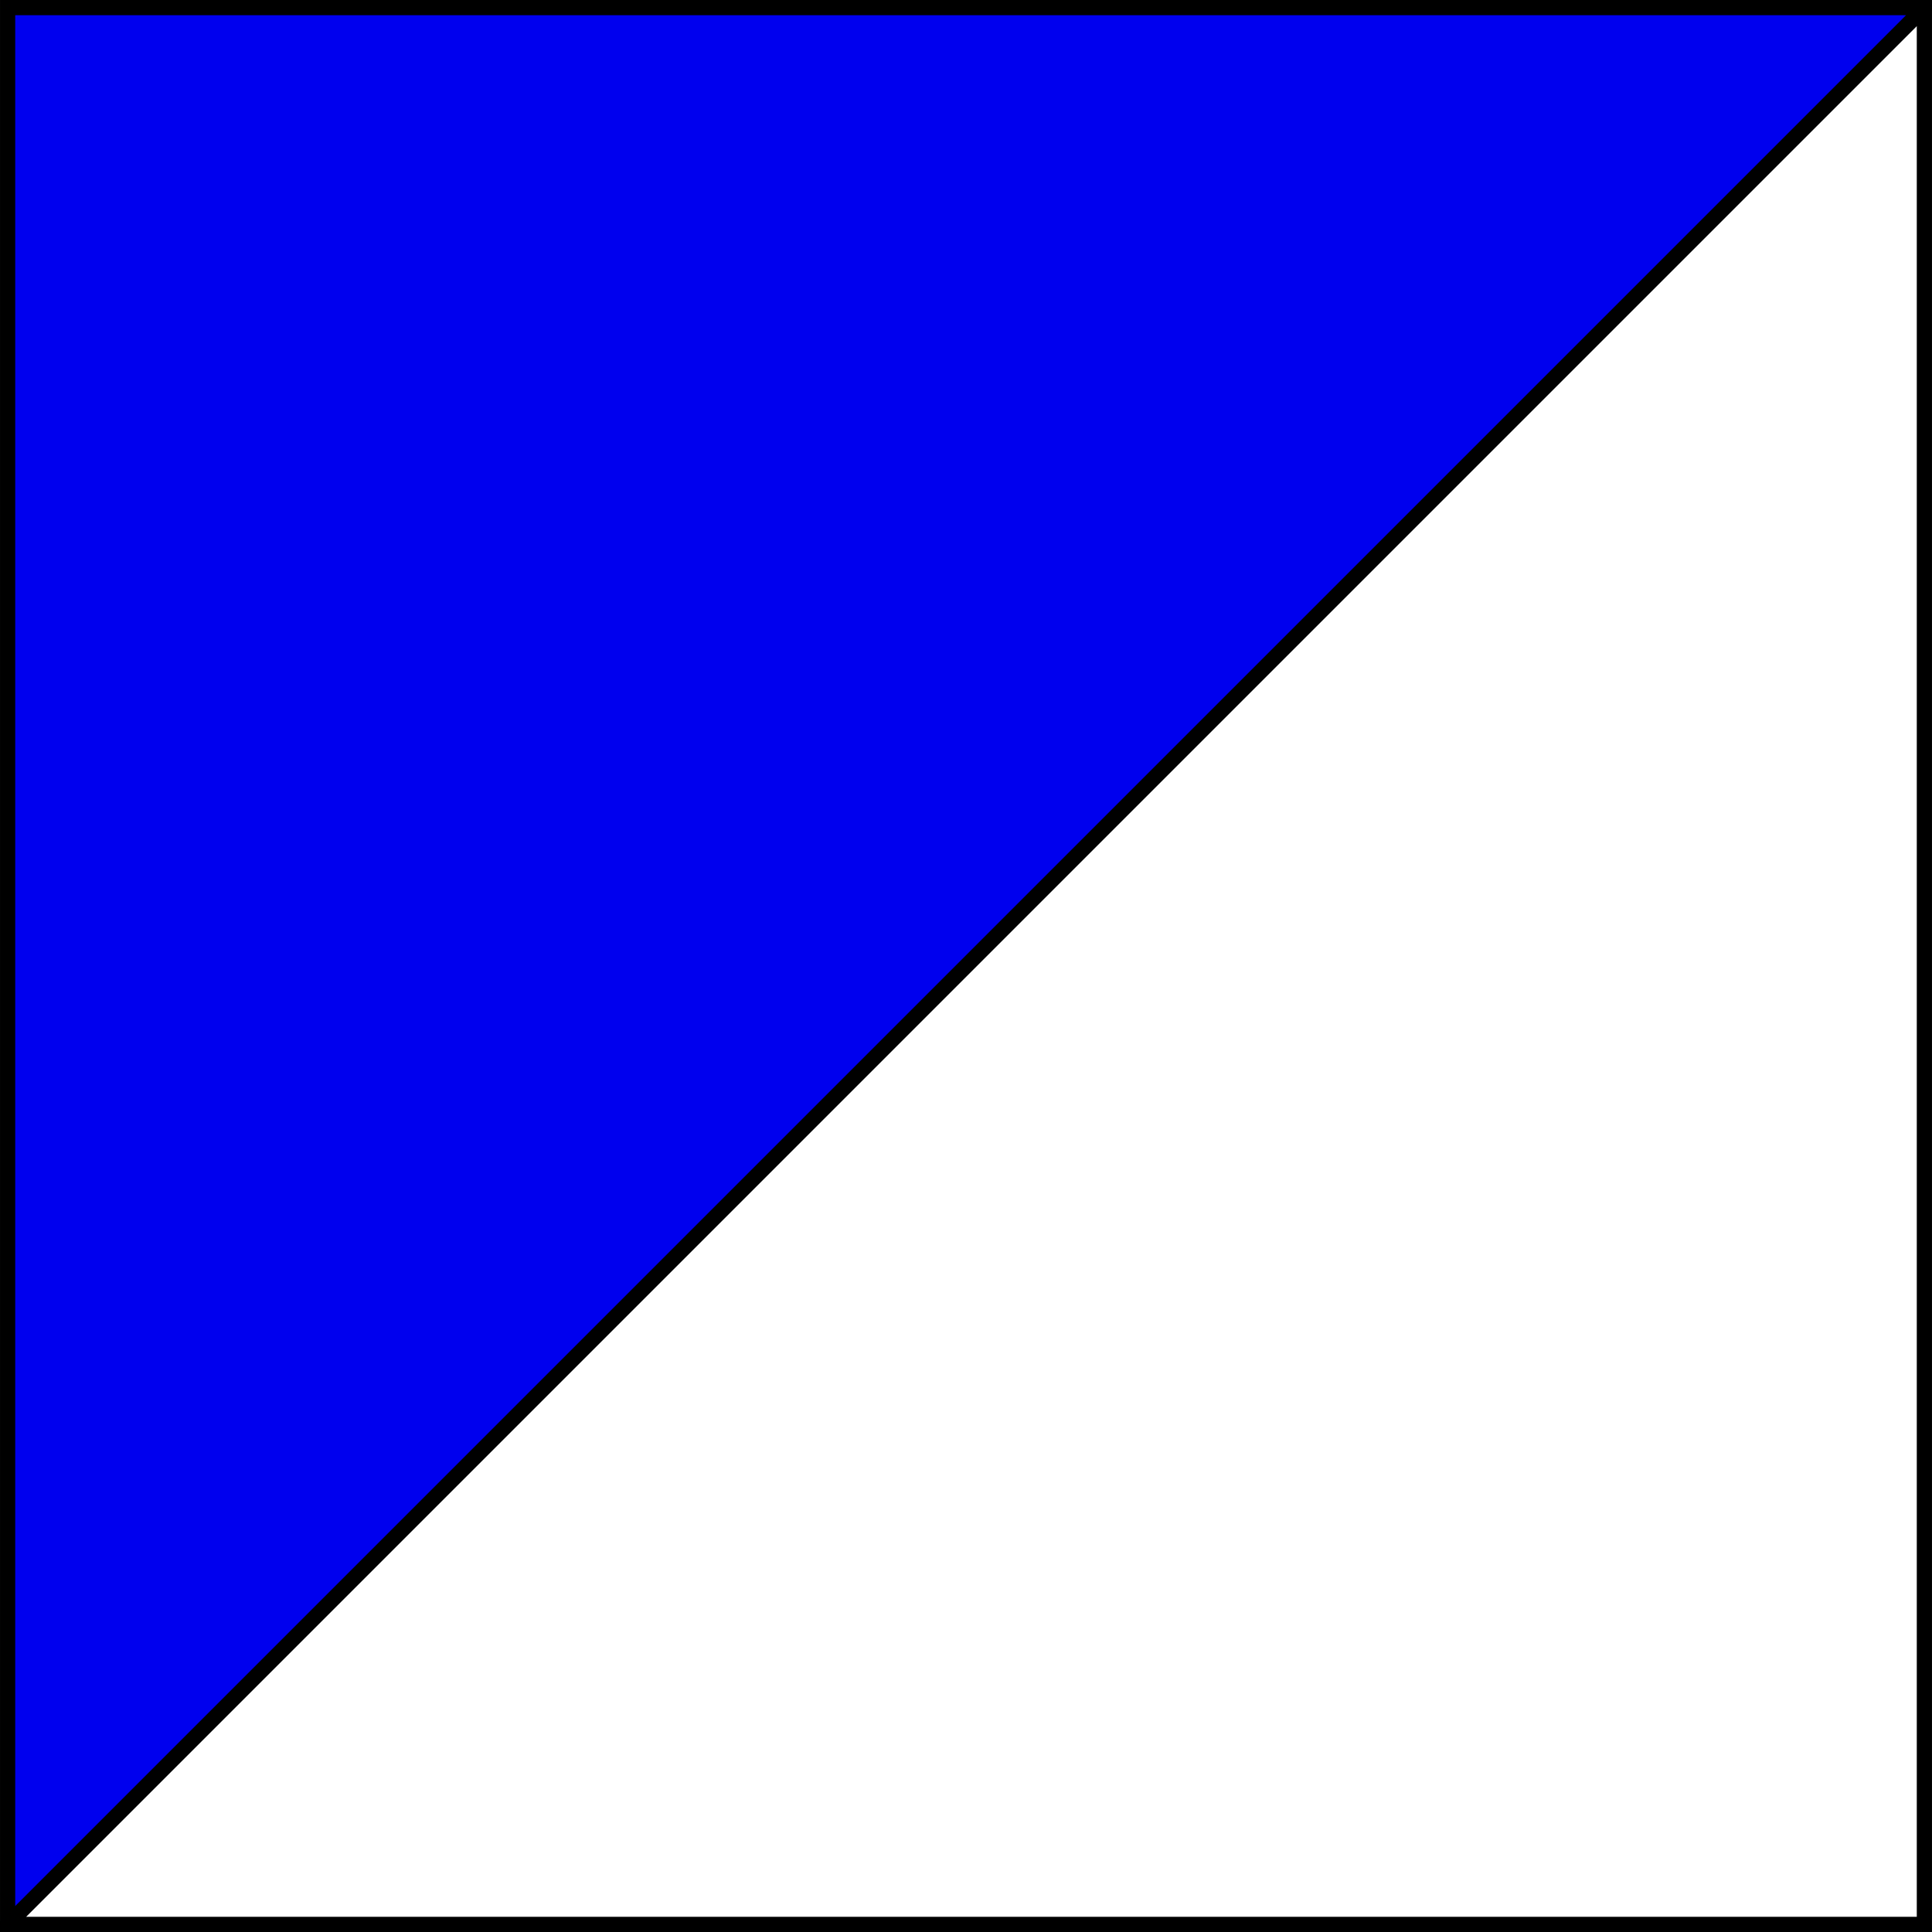
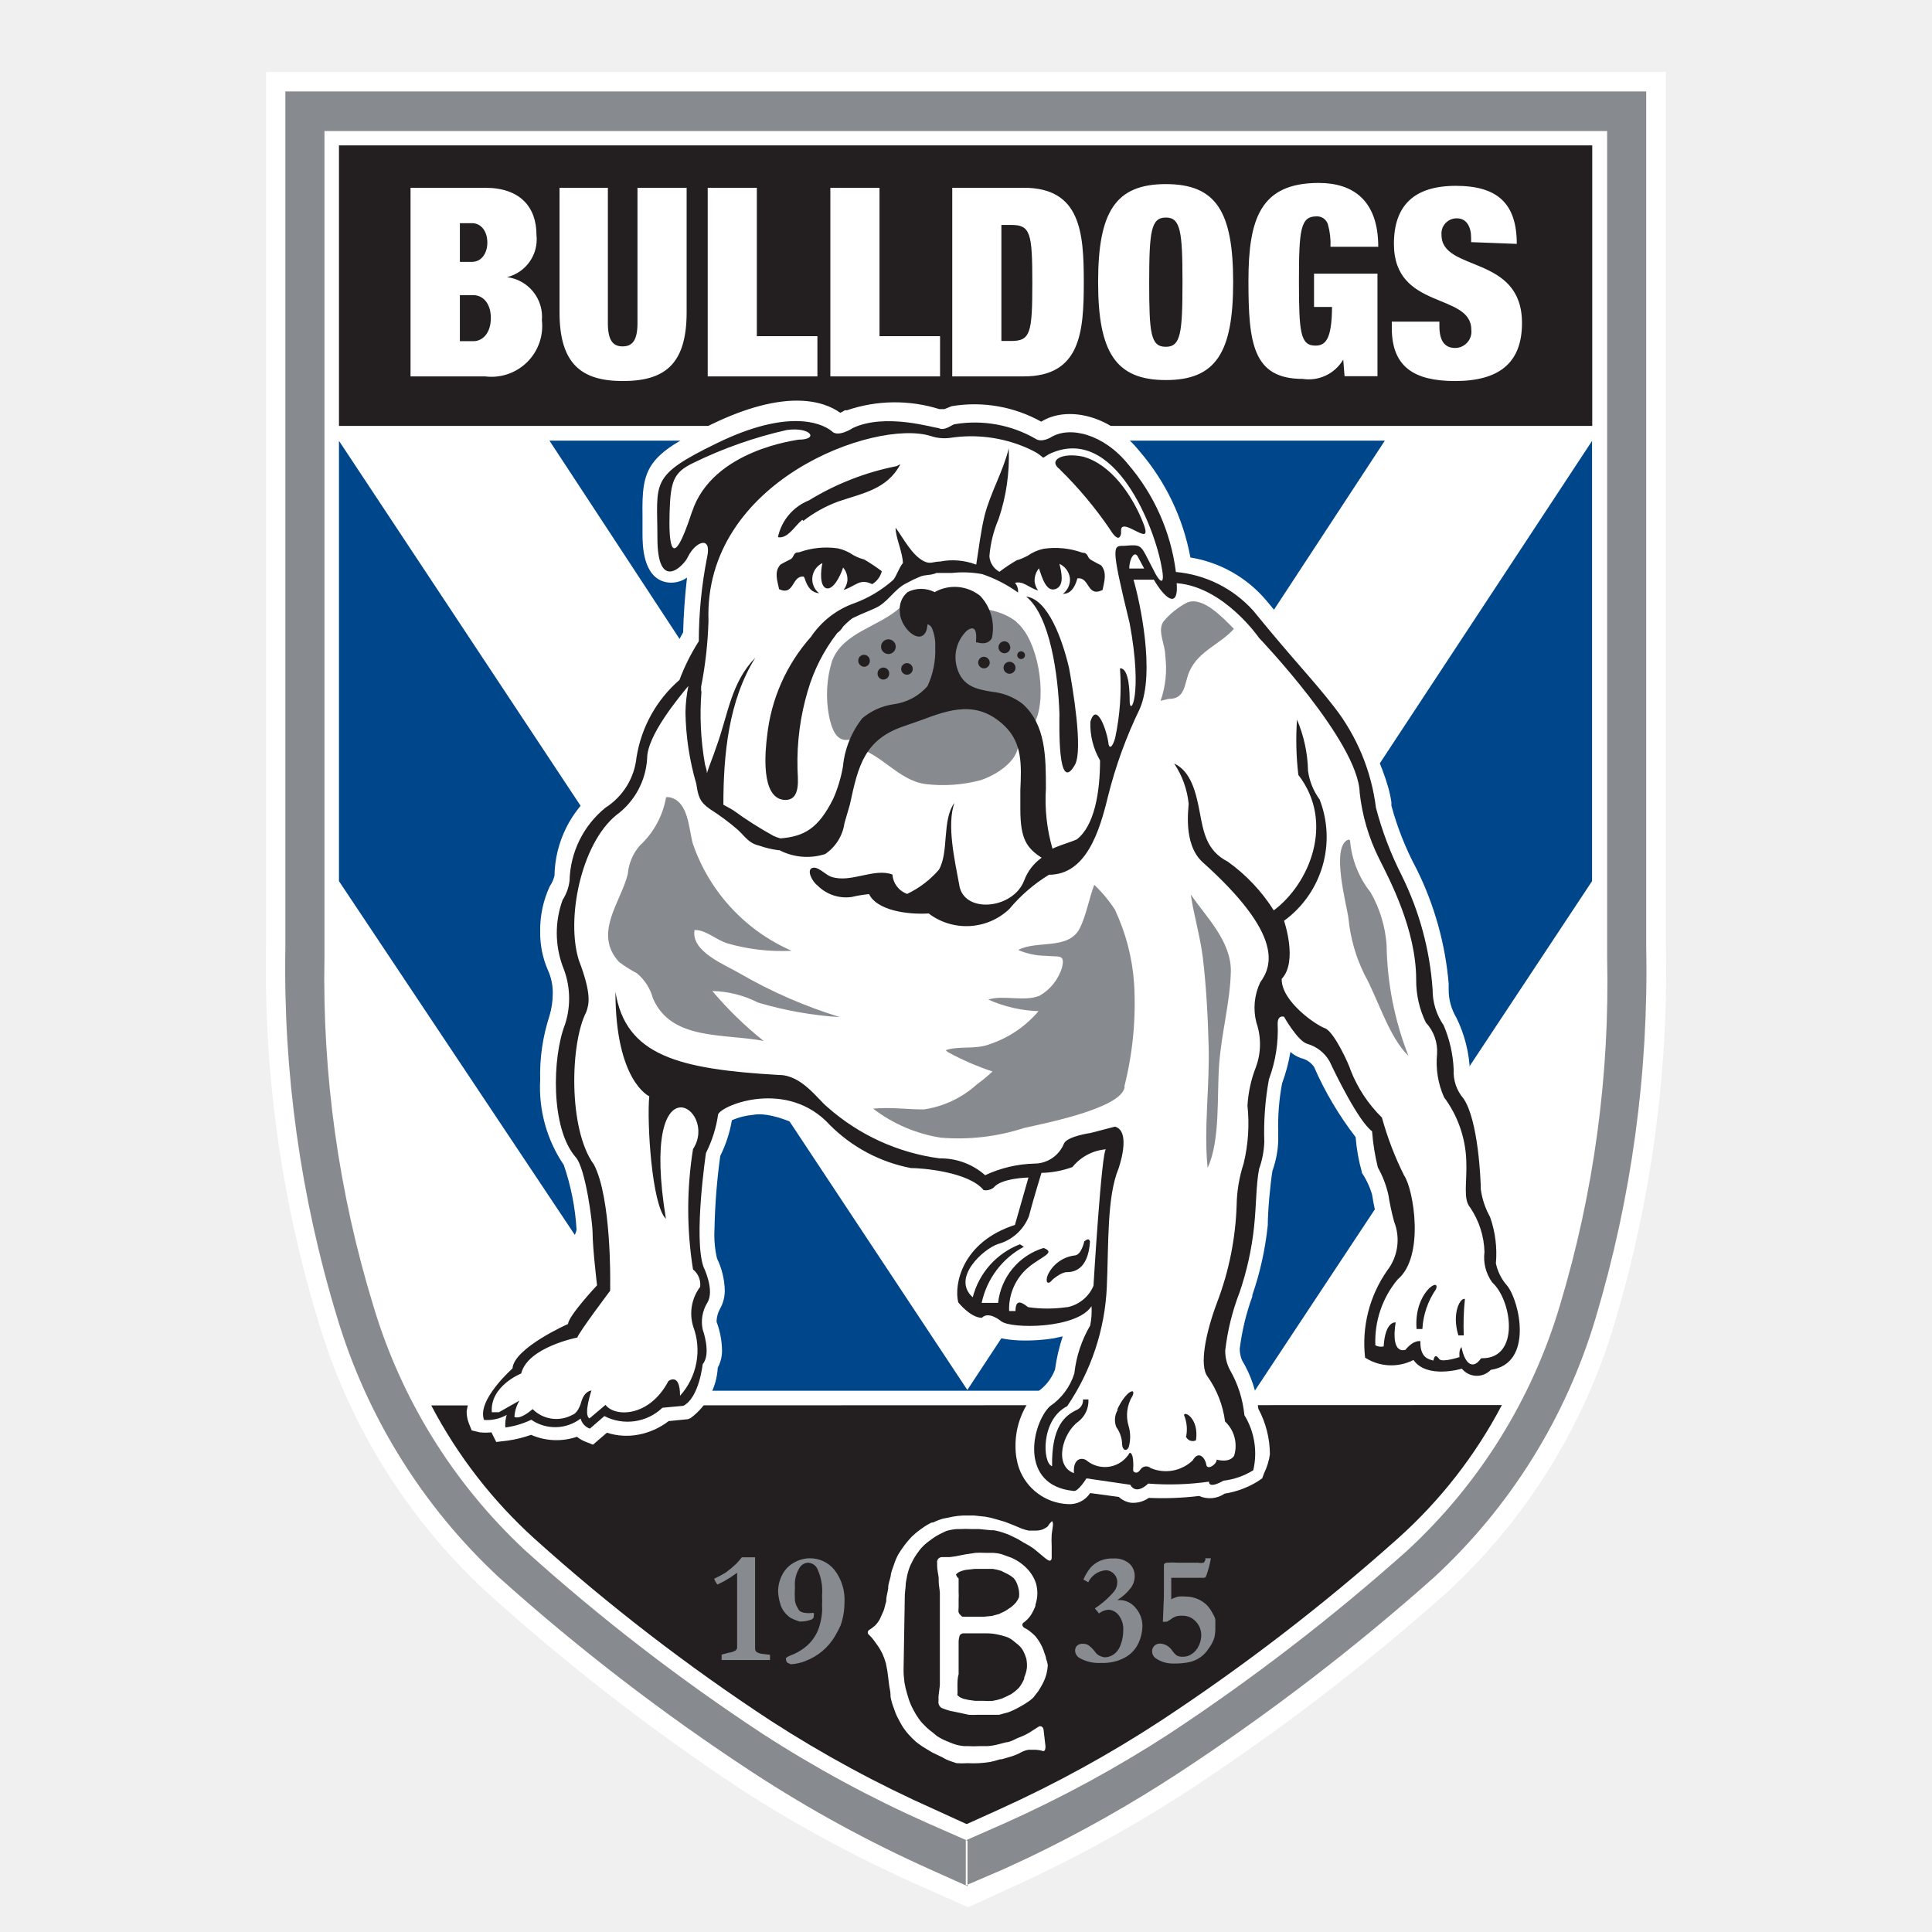
- <svg xmlns="http://www.w3.org/2000/svg" width="117" height="117" id="svg2168" version="1.0">
-   <defs id="defs2170" />
-   <g id="layer1" transform="translate(0,-935.3621)">
-     <path style="fill:#ffffff;fill-opacity:1;fill-rule:evenodd;stroke:#000000;stroke-width:0.921px;stroke-linecap:butt;stroke-linejoin:miter;stroke-opacity:1" d="M 0.461,1051.902 L 116.539,1051.902 L 116.539,935.823 L 0.461,1051.902 z " id="path3159" />
-     <path style="fill:#0000ee;fill-opacity:1;fill-rule:evenodd;stroke:#000000;stroke-width:0.921px;stroke-linecap:butt;stroke-linejoin:miter;stroke-opacity:1" d="M 0.461,1051.902 L 0.461,935.823 L 116.539,935.823 L 0.461,1051.902 z " id="path3161" />
+ <svg xmlns="http://www.w3.org/2000/svg" clip-rule="evenodd" fill-rule="evenodd" stroke-linejoin="round" stroke-miterlimit="1.414" viewBox="0 0 100 100">
+   <g fill-rule="nonzero">
+     <path d="m47.706 97.649a67.814 67.814 0 0 1 -9.312-5.007 110.82 110.82 0 0 1 -13.259-10.284 31.137 31.137 0 0 1 -8.632-13.879 62.735 62.735 0 0 1 -2.733-19.467v-45.291h72.459v45.291a63.828 63.828 0 0 1 -2.674 19.527 30.877 30.877 0 0 1 -8.612 13.839 114.524 114.524 0 0 1 -13.298 10.214 69.217 69.217 0 0 1 -7.931 4.466c-.401.201-3.605 1.663-3.605 1.663z" fill="#fff" />
+     <path d="m82.414 22.046h-64.869v-14.52h64.869zm-60.092 50.699a24.874 24.874 0 0 0 5.356 6.909 101.605 101.605 0 0 0 12.217 9.413 62.174 62.174 0 0 0 8.512 4.606l1.602.732h.05l1.663-.752a61.844 61.844 0 0 0 8.39-4.606 105.644 105.644 0 0 0 12.237-9.413 24.595 24.595 0 0 0 5.388-6.909z" fill="#231f20" />
+     <path d="m50.069 55.771-21.63-32.964h43.24zm32.335-32.949v22.786l-17.455 26.376h-29.82l-17.584-26.376v-22.791l32.524 49.127 32.335-49.122v-.015h.01z" fill="#00468b" />
+     <path d="m52.332 11.642c1.001 0 1.101.4 1.101 3.003 0 2.604-.1 3.004-1.101 3.004h-.5v-6.007zm.661 7.84c2.944 0 3.104-2.313 3.104-4.877 0-2.563-.16-4.886-3.104-4.886h-3.705v9.763zm-7.47-2.083v-7.68h-2.544v9.763h5.678v-2.083zm-6.349 0v-7.68h-2.543v9.763h5.678v-2.083zm-14.67-2.122c.47 0 .902.4.902 1.181s-.422 1.201-.902 1.201h-.701v-2.382zm-.08-3.726c.52.001.801.471.801 1.002 0 .53-.281 1.001-.801 1.001h-.621v-2.003zm-3.175-1.832v9.763h3.856a2.629 2.629 0 0 0 2.944-2.904 2.071 2.071 0 0 0 -1.802-2.233 2.017 2.017 0 0 0 1.521-2.183c0-1.442-.841-2.443-2.663-2.443zm50.049 9.753v-5.307h-3.284v1.722h.931c-.01 1.672-.331 2.002-.861 2.002-.781 0-.851-.7-.851-3.344 0-2.643.08-3.345.901-3.345a.584.584 0 0 1 .6.421c.105.375.149.764.131 1.152h2.473c0-2.383-1.281-3.304-3.084-3.304-3.014 0-3.635 1.852-3.635 5.076s.23 5.067 2.804 5.067a2.07 2.07 0 0 0 2.102-1.001l.07.861zm-10.954-1.522c-.792 0-.862-.701-.862-3.345 0-2.643.1-3.345.862-3.345.76 0 .861.712.861 3.345 0 2.634-.091 3.345-.861 3.345zm0-8.421c-2.604 0-3.506 1.431-3.506 5.076 0 3.646.922 5.067 3.506 5.067 2.582 0 3.484-1.411 3.484-5.067 0-3.655-.882-5.076-3.484-5.076zm15.801 3.004 2.363.09c0-2.103-1.011-3.004-3.155-3.004-2.142 0-3.204 1.001-3.204 3.004 0 3.445 4.006 2.504 4.006 4.446l.006.1c0 .46-.377.839-.838.842-.49 0-.82-.292-.82-1.133v-.23h-2.464v.33c0 2.024 1.172 2.744 3.274 2.744 2.264 0 3.465-.921 3.465-3.004 0-3.555-4.165-2.624-4.165-4.556l-.004-.081c0-.428.352-.78.78-.78h.024c.491 0 .732.431.732 1.002zm-44.682-2.814h-2.502v6.449c0 2.683 1.151 3.554 3.274 3.554 2.122 0 3.305-.82 3.305-3.554v-6.449h-2.544v7.009c0 .951-.31 1.201-.771 1.201-.46 0-.762-.26-.762-1.201zm19.146 59.241.532.03c.681.501 2.453.441 3.405.281l.46-.101a9.606 9.606 0 0 0 -.4 1.722c-.18.473-.502.879-.922 1.162h-.05a4.109 4.109 0 0 0 -1.072 2.803c-.003.385.058.768.181 1.133a2.812 2.812 0 0 0 2.523 1.862c.462.036.908-.184 1.161-.571l1.483.2c.172.16.388.265.621.3.33.029.659-.061.931-.25.869.037 1.74.004 2.603-.1.432.192.932.146 1.323-.12a4.653 4.653 0 0 0 1.722-.641l.22-.15.1-.27c.152-.309.254-.641.3-.981a5.014 5.014 0 0 0 -.6-2.354 6.092 6.092 0 0 0 -.841-2.503 1.477 1.477 0 0 1 -.12-.601c.114-.923.332-1.83.65-2.704v-.07c.406-1.173.674-2.389.801-3.625 0-.77.14-2.203.24-2.804a5.274 5.274 0 0 0 .301-1.542v-.451c-.025-.852.042-1.704.2-2.542.194-.527.338-1.07.431-1.623.162.14.349.249.551.32.272.06.513.222.671.451a17.256 17.256 0 0 0 2.153 3.635c.048.61.155 1.214.32 1.802v.041c.234.348.413.729.531 1.131.078.5.185.995.32 1.482l4.747-7.831a6.88 6.88 0 0 0 -.702-2.804 2.806 2.806 0 0 1 -.4-1.461v-.301a16.464 16.464 0 0 0 -1.662-5.938 15.493 15.493 0 0 1 -1.302-3.274v-.171c-.258-1.988-2.303-5.437-2.303-5.437l-4.166-5.007a6.505 6.505 0 0 0 -3.935-2.233 11.678 11.678 0 0 0 -2.614-5.478c-1.601-2.002-3.855-2.343-5.106-1.551a7.107 7.107 0 0 0 -4.637-.802l-.37.151h-.271a7.685 7.685 0 0 0 -4.777.06h-.11a1.21 1.21 0 0 1 -.24.13c-.871-.622-2.844-1.252-6.669.601-3.335 1.601-3.605 2.232-3.565 4.746v.902c0 .55 0 2.282 1.231 2.522.376.069.763-.018 1.073-.24a31.966 31.966 0 0 0 -.201 2.834l-4.456 8.152a5.785 5.785 0 0 0 -2.203 4.445 1.665 1.665 0 0 1 -.241.541 5.366 5.366 0 0 0 -.5 2.343c-.01.689.126 1.372.4 2.003.175.383.261.801.251 1.222-.001.39-.058.778-.171 1.151a9.824 9.824 0 0 0 -.48 3.304 7.17 7.17 0 0 0 1.222 4.407c.37 1.076.592 2.198.661 3.335 0 .64-4.086 6.629-4.086 6.629a4.642 4.642 0 0 0 -1.602 2.773c-.003.205.031.409.1.601l.16.401.42.1c.2.023.402.023.602 0l.25.5.581-.07a6.119 6.119 0 0 0 1.221-.3 3.277 3.277 0 0 0 2.374.1c.116.094.244.171.38.23l.45.18.721-.62c.528.17 1.089.204 1.633.1a3.671 3.671 0 0 0 1.562-.701l1.002-.1.14-.06a3.486 3.486 0 0 0 1.401-2.604c.155-.289.231-.613.22-.941a4.406 4.406 0 0 0 -.28-1.432v-.08c.016-.211.078-.416.18-.601.172-.305.255-.652.241-1.001a4.006 4.006 0 0 0 -.401-1.603 5.411 5.411 0 0 1 -.13-1.501c.025-1.274.125-2.544.3-3.805.29-.582.492-1.203.601-1.843a3.449 3.449 0 0 1 1.102-.281c1.18-.23 3.245 1.001 3.245 1.001zm.782 12.246c.145.023.289.056.431.101l.34.17c.108.054.208.122.3.201.077.088.138.19.181.3.047.119.081.243.1.37.015.109.015.221 0 .331a1.339 1.339 0 0 1 -.161.27c-.074.083-.154.16-.24.23l-.3.2-.33.161-.371.1-.4.04h-1.122a.247.247 0 0 1 -.101-.08.33.33 0 0 1 -.1-.141c-.021-.054 0-.17 0-.28v-.4a2.87 2.87 0 0 0 0-.371v-.71a.374.374 0 0 1 -.136-.205.664.664 0 0 1 .176-.136c.106-.046.218-.08.331-.101l.46-.05zm1.762 5.117a1.747 1.747 0 0 1 -.14.501v.07a2.175 2.175 0 0 1 -.27.461 2.494 2.494 0 0 1 -.401.331c-.15.08-.37.18-.48.23a2.968 2.968 0 0 1 -.481.12 2.718 2.718 0 0 1 -.46 0h-.442l-.36-.05-.26-.06-.181-.08-.12-.1a.122.122 0 0 1 0-.08c.009-.026 0-.201 0-.361v-.041c0-.16 0-.43.06-.6v-1.682c.001-.116.022-.231.06-.34a.25.25 0 0 1 .161-.1h1.222c.178-.002.355.015.53.05.17.034.337.077.501.13.126.048.244.115.35.2l.281.23c.096.086.177.187.24.301.065.128.119.262.16.4.029.155.039.313.03.47zm-2.544 2.434h1.103l.48-.13c.172-.064.339-.141.501-.23.13-.07.33-.181.44-.261.127-.077.244-.168.35-.27l.251-.321c.092-.139.176-.283.251-.431.076-.15.137-.307.18-.47.037-.148.06-.299.07-.451a1.453 1.453 0 0 0 -.091-.336c-.003-.121-.1-.316-.129-.434a2.416 2.416 0 0 0 -.431-.741 2.952 2.952 0 0 0 -.271-.241 1.173 1.173 0 0 0 -.25-.161.247.247 0 0 1 -.14-.14c-.024-.064 0-.13.12-.2a1.75 1.75 0 0 0 .3-.32c.103-.157.186-.325.251-.501v-.06c.061-.184.095-.376.1-.571a1.979 1.979 0 0 0 -.07-.53 1.99 1.99 0 0 0 -.451-.752 2.511 2.511 0 0 0 -.831-.581l-.5-.18a2.08 2.08 0 0 0 -.421-.07h-.43a4.67 4.67 0 0 0 -.502 0l-.53.08-.501.1-.3.04h-.406a.254.254 0 0 0 -.25.251l.005.05v.17c0 .17.06.431.08.602v.2c0 .15.05.4.06.57v4.786l-.07.582v.23a.363.363 0 0 0 .15.361c.1.05.321.12.461.16l.5.1.451.1c.157.009.314.009.47 0zm.382-10.254-.572-.06h-.58a3.795 3.795 0 0 0 -.521.06l-.501.1a3.038 3.038 0 0 0 -.52.201h-.07a3.133 3.133 0 0 0 -.501.3l-.1.07a4.319 4.319 0 0 0 -.441.37 5.337 5.337 0 0 0 -.701.931c-.089.17-.163.348-.22.531-.06.16-.16.421-.16.561-.03.161-.131.421-.131.601v.05c-.02.16-.1.421-.1.581v.08c-.05.15-.1.42-.15.52l-.18.401c-.065.12-.145.231-.24.33-.1.089-.207.17-.321.24a.155.155 0 0 0 -.066.126c0 .05.025.097.066.126.09.081.17.172.241.27l.23.32c.08.122.154.25.22.381.072.162.132.329.18.5.03.17.09.441.1.571s.051.36.061.5c.01.141.08.381.08.562v.1c.036.191.089.379.16.561l.06.17c.05.16.17.4.25.54l.1.181c.099.167.213.324.341.47.124.143.258.277.4.401l.1.08c.159.122.327.232.502.33l.25.15.52.251.181.1c.15.071.39.151.55.201.193.013.388.013.581 0 .385.021.771 0 1.152-.06.179-.038.356-.084.531-.141h.07l.55-.16c.16-.052.315-.119.461-.201.119-.064.247-.108.38-.13h.361c.126.004.25.024.371.06.1.04.15-.07.15-.23l-.1-.871c-.02-.14-.15-.24-.281-.14l-.281.18a3.181 3.181 0 0 1 -.5.28l-.32.13c-.151.08-.391.201-.551.201l-.38.1c-.19.051-.385.085-.581.1h-.421c-.2.012-.401.012-.601 0h-.2a2.184 2.184 0 0 1 -.581-.13l-.3-.121a2.99 2.99 0 0 1 -.521-.27l-.24-.2a2.882 2.882 0 0 1 -.431-.38l-.1-.101a3.234 3.234 0 0 1 -.341-.48l-.1-.18a3.534 3.534 0 0 1 -.24-.541l-.1-.33a4.492 4.492 0 0 1 -.131-.562l-.04-.4c-.011-.2 0-.601 0-.601l.06-3.565c.01-.16.05-.42.05-.58l.061-.34c.039-.193.096-.381.17-.562l.08-.16c.083-.177.183-.345.3-.501l.101-.14c.117-.148.252-.282.401-.4l.23-.171c.156-.116.324-.217.5-.3l.251-.12c.179-.053.364-.087.55-.1h.17c.195-.011.388-.011.581 0h.401l.601.06h.15c.191.033.379.083.561.15l.17.06c.14.06.39.18.541.26l.3.181c.174.088.341.188.5.3l.121.1.481.401.1.07c.13.1.23.06.23-.101v-.6a5.477 5.477 0 0 1 0-.601l.06-.43c.02-.16-.01-.261-.06-.261v.021a.93.93 0 0 0 -.2.25c-.091.072-.192.13-.3.17a1.136 1.136 0 0 1 -.362.05h-.33a2.496 2.496 0 0 1 -.35-.1l-.431-.18-.43-.17-.481-.141a5.108 5.108 0 0 0 -.56-.13z" fill="#fff" />
+     <path d="m60.072 36.275c.26-.749.342-1.547.242-2.333 0-.601-.422-1.262-.101-1.763.344-.416.77-.757 1.252-1.001.801-.3 1.802.761 2.403 1.372-.741.821-1.833 1.141-2.303 2.203-.28.621-.18 1.432-1.081 1.422zm-7.45-4.085c-1.401-1.102-3.504-.601-5.167-.931l-.881.2c-1.101 1.001-2.934 1.261-3.505 2.744a5.91 5.91 0 0 0 -.16 2.854c.261 1.271.701 1.401 1.443 1.121a.839.839 0 0 1 -.101.18v.32c1.352.301 2.233 1.703 3.636 1.903.962.118 1.938.05 2.874-.2 1.001-.331 2.402-1.302 1.801-2.453a.929.929 0 0 0 1.052-.651c.571-1.303.13-4.147-1.002-5.077zm-17.984 9.072c1.002.2 1.002 1.602 1.222 2.404a9.371 9.371 0 0 0 5.116 5.546 10.135 10.135 0 0 1 -3.384-.4c-.561-.2-1.101-.701-1.642-.671-.2 1.121 1.602 1.803 2.343 2.244a24.909 24.909 0 0 0 5.187 2.262 19.215 19.215 0 0 1 -4.236-.751 5.465 5.465 0 0 0 -2.373-.6 18.894 18.894 0 0 0 2.654 2.583c-2.053-.4-4.777 0-5.728-2.203a2.57 2.57 0 0 0 -.831-1.301 6.73 6.73 0 0 1 -.921-.581c-1.363-1.483.1-3.104.45-4.557a2.579 2.579 0 0 1 .621-1.471 4.442 4.442 0 0 0 1.361-2.504zm35.239 2.233a4.997 4.997 0 0 0 1.071 2.703c.471.829.752 1.753.821 2.704a16.377 16.377 0 0 0 1.132 5.748c-1.002-.951-1.593-2.984-2.274-4.205a8.35 8.35 0 0 1 -.83-2.904c-.06-.581-.952-3.745 0-4.086zm-11.67 12.801c-.228 1.094-4.206 1.86-5.204 2.089a11.006 11.006 0 0 1 -4.306.501 7.74 7.74 0 0 1 -3.504-1.502c.861-.09 1.752.04 2.633.04a5.234 5.234 0 0 0 2.743-1.301c.282-.205.549-.425.802-.662-.796-.265-1.567-.6-2.303-1.001l-.12-.1c.65-.24 1.541-.02 2.303-.32a5.672 5.672 0 0 0 2.503-1.703 6.923 6.923 0 0 1 -2.603-.601c.811-.25 1.862.13 2.663-.2a2.521 2.521 0 0 0 1.162-1.482c.15-.681-.15-.511-.851-.581a3.722 3.722 0 0 1 -1.422-.301c.951-.52 2.603.02 3.184-1.121.33-.65.49-1.571.751-2.253.402.381.759.809 1.062 1.272a10.66 10.66 0 0 1 1.001 3.845 17.504 17.504 0 0 1 -.501 5.308l.01.06zm3.428-9.988c.16 1.083.48 2.124.621 3.245.18 1.502.26 3.004.3 4.507.07 2.083-.26 4.355-.05 6.388.671-1.432.47-3.765.601-5.407.13-1.642.561-3.175.601-4.736.04-1.563-1.282-2.854-2.003-3.907zm-23.211 34.297h.66v4.717a.228.228 0 0 0 .07.181.685.685 0 0 0 .301.1l.4.05a.273.273 0 0 1 0 .07c-.003.023 0 .1 0 .2h-2.504c-.003-.05-.003-.1 0-.15a.94.94 0 0 1 0-.13l.371-.1a.907.907 0 0 0 .361-.12.207.207 0 0 0 .07-.151v-3.865c-.212.155-.433.3-.661.431l-.361.18a1.505 1.505 0 0 1 -.17-.3 5.97 5.97 0 0 0 .601-.321c.19-.139.37-.289.541-.451.107-.11.207-.227.301-.351zm18.444 2.885-.2-.241c.375-.243.712-.54 1.002-.881a.766.766 0 0 0 .16-.46.604.604 0 0 0 -.18-.451.574.574 0 0 0 -.421-.181c-.389.033-.733.27-.902.622l-.25-.14c.096-.228.224-.441.381-.632.148-.158.329-.281.53-.36.205-.075.424-.109.642-.1.296-.021.59.072.821.26a.849.849 0 0 1 .28.662 1 1 0 0 1 -.2.6c-.192.252-.43.466-.701.631h.08c.343-.01.672.147.881.42.216.252.337.571.34.901a2.229 2.229 0 0 1 -.2.902 1.645 1.645 0 0 1 -.701.751c-.381.203-.809.3-1.242.28a2.004 2.004 0 0 1 -1.101-.25.452.452 0 0 1 -.24-.38.352.352 0 0 1 .1-.261.398.398 0 0 1 .3-.1.512.512 0 0 1 .3.08c.135.102.253.225.351.361.055.08.131.142.22.18.085.043.176.07.271.08a.877.877 0 0 0 .441-.14c.173-.123.303-.299.37-.501.097-.249.144-.514.14-.782a1.151 1.151 0 0 0 -.24-.76.7.7 0 0 0 -.531-.281.94.94 0 0 0 -.501.201zm5.508-2.834h.3a5.17 5.17 0 0 1 -.25.932.15.15 0 0 1 -.1.08h-1.702v1.111c.116-.063.241-.11.37-.14.133-.015.268-.015.401 0 .405.003.794.165 1.081.45.12.132.221.28.3.441a.912.912 0 0 1 .13.3v.36c.007.192-.01.384-.05.572a1.844 1.844 0 0 1 -.3.57 1.572 1.572 0 0 1 -1.001.701 3.528 3.528 0 0 1 -.801.07 1.55 1.55 0 0 1 -.902-.25.445.445 0 0 1 -.22-.38.404.404 0 0 1 .13-.301.43.43 0 0 1 .3-.1.799.799 0 0 1 .602.351c.068.103.152.194.25.27.099.047.21.068.321.06a.803.803 0 0 0 .45-.14c.157-.104.282-.25.36-.421.082-.165.128-.346.131-.53a1 1 0 0 0 -.281-.732.905.905 0 0 0 -.7-.3 1.069 1.069 0 0 0 -.351.04 1.21 1.21 0 0 0 -.28.17l-.17.1h-.1a.174.174 0 0 1 -.101 0 .094.094 0 0 1 0-.07l.051-1.281a.952.952 0 0 1 0-.151c.003-.05 0-.15 0-.34v-.832a.534.534 0 0 0 0-.08v-.16c0-.06 0-.1.13-.14.213-.015.427-.015.64 0h1.001a.829.829 0 0 0 .281 0 .298.298 0 0 0 .1-.2zm-21.62 5.407a.259.259 0 0 1 -.07-.15.143.143 0 0 1 0-.1.788.788 0 0 1 .24-.13c.259-.097.503-.232.722-.401.197-.149.366-.332.5-.54.141-.214.243-.452.301-.702.052-.197.085-.398.1-.601s0-.17 0-.35a4.633 4.633 0 0 0 0-.5 2.758 2.758 0 0 0 -.25-1.403.564.564 0 0 0 -.461-.3.54.54 0 0 0 -.44.24c-.193.297-.281.65-.252 1.002-.015.24-.015.481 0 .721.023.142.074.278.152.4a.39.39 0 0 0 .13.16.743.743 0 0 0 .32.081.744.744 0 0 0 .2 0h.07a.117.117 0 0 1 .1 0 .199.199 0 0 1 0 .14.18.18 0 0 1 -.13.2c-.182.07-.376.104-.57.1h-.03a2.54 2.54 0 0 1 -.482-.2 1.423 1.423 0 0 1 -.35-.351 1.255 1.255 0 0 1 -.18-.4 2.503 2.503 0 0 1 -.101-.601c0-.315.08-.624.231-.901.137-.255.346-.464.6-.601.245-.14.521-.216.802-.22.497-.006.969.215 1.282.6.374.486.559 1.091.52 1.703a3.593 3.593 0 0 1 -.2 1.171 5.66 5.66 0 0 1 -.3.572 3.005 3.005 0 0 1 -1.522 1.271c-.24.098-.494.155-.752.17zm9.234 11.525-.001.001v-.001l-1.852-.831a66.556 66.556 0 0 1 -9.163-5.006 109.163 109.163 0 0 1 -13.188-10.143 30.204 30.204 0 0 1 -8.342-13.44 61.976 61.976 0 0 1 -2.673-19.156v-44.28h70.436v44.28a62.68 62.68 0 0 1 -2.623 19.226 29.843 29.843 0 0 1 -8.352 13.4 113.275 113.275 0 0 1 -13.198 10.113 67.196 67.196 0 0 1 -7.811 4.406l-1.231.57-1.913.823v.079l-.089-.041.089-.038v-2.274l-.067-.03 1.98-.871a62.699 62.699 0 0 0 8.532-4.637 107.013 107.013 0 0 0 12.317-9.483 28.21 28.21 0 0 0 7.9-12.687 57.91 57.91 0 0 0 2.444-18.025v-42.758h-66.391v42.758a57.945 57.945 0 0 0 2.523 18.025 28.4 28.4 0 0 0 7.871 12.687 102.43 102.43 0 0 0 12.277 9.483 62.3 62.3 0 0 0 8.612 4.657l1.935.851-.023.01v2.332z" fill="#878a8f" />
+     <path d="m40.576 41.402c.922.07.702-1.151.702-1.633a12.953 12.953 0 0 1 .53-4.005 8.992 8.992 0 0 1 1.532-3.004.998.998 0 0 0 .3-.33c.149-.156.309-.301.481-.431l.13-.06c.341-.17.701-.3 1.002-.44.72-.301 1.001-1.002 1.702-1.333.217-.12.441-.227.671-.32.24-.1.501-.07.701-.14a.412.412 0 0 0 .14-.05h.801a5.46 5.46 0 0 1 1.573.06 7.141 7.141 0 0 1 1.852.952.663.663 0 0 0 -.161-.502c.451-.1.671.231 1.202.401a1.012 1.012 0 0 1 -.181-.451 1.007 1.007 0 0 1 .221-.7c.171.5.381 1.242.862 1.071.48-.17.3-.901.2-1.302.29.133.494.405.54.721a.923.923 0 0 1 -.36.832c.36 0 .601-.261.751-.802.65-.08.48 1.002 1.302.601.1-.481.23-.901-.071-1.272 0 0-.52-.27-.55-.3-.201-.13-.101-.35-.431-.36a4.13 4.13 0 0 0 -2.002-.2 2.242 2.242 0 0 0 -.822.36c-.104.056-.21.106-.32.15a1.187 1.187 0 0 1 -.24.08 8.501 8.501 0 0 0 -.901.601.999.999 0 0 1 -.521-.801c.053-.67.215-1.325.481-1.943.395-1.172.571-2.409.52-3.645-.28 1.172-.951 2.303-1.251 3.485-.2.822-.302 1.733-.432 2.533a3.406 3.406 0 0 0 -1.872-.16c-.32 0-.5.14-.801 0-.651-.3-1.102-1.221-1.502-1.753 0 .522.36 1.233.38 1.833-.2.231-.32.651-.5.871a6.341 6.341 0 0 1 -2.003 1.202 4.51 4.51 0 0 0 -2.253 1.742 9.18 9.18 0 0 0 -2.273 5.138c-.1.771-.34 3.204.881 3.304zm15.551 22.831s-.15.751-.52.751a1.776 1.776 0 0 0 -1.372 1.002c-.15.37 0 .561.23.26 0 0 .451-.4.751-.4.301 0 1.101-.07 1.201-1.573-.05-.26-.27-.03-.27-.03zm-14.549-37.271a6.744 6.744 0 0 1 1.802-1.001c1.252-.431 2.533-.621 3.224-1.933l-.2.1a13.82 13.82 0 0 0 -4.536 1.773 2.643 2.643 0 0 0 -1.603 1.903c.501.1.871-.582 1.263-.902zm.06 2.944c.17.551.4.762.761.802a.924.924 0 0 1 .17-1.563c-.1.421-.14 1.202.2 1.302s.701-.561.871-1.071a.94.94 0 0 1 .22.7.995.995 0 0 1 -.2.461c.641-.2.832-.621 1.483-.301.248-.148.428-.389.5-.67a9.664 9.664 0 0 0 -.901-.601l-.25-.08a3.123 3.123 0 0 1 -.321-.15 2.271 2.271 0 0 0 -.801-.351 4.131 4.131 0 0 0 -2.002.201c-.342 0-.232.22-.442.36 0 0-.52.25-.55.3-.301.361-.151.781-.05 1.252.8.361.65-.721 1.272-.651zm16.222 43.059c-.168.27-.198.605-.08.901.187.257.292.564.3.881.008.318.23.402.341.16a1.948 1.948 0 0 0 0-1.081 1.916 1.916 0 0 1 .2-1.581c.2-.462-.361-.241-.801.73zm-3.004-48.667a20.451 20.451 0 0 1 2.564 3.054c.46.752.56.432.6.302s-.14-.602.501-.302c.64.302 1.051.632.55-.53-.5-1.161-1.531-2.774-3.004-3.184-1.121-.241-1.842.2-1.201.66zm21.79 46.024c-.361.53-.802.38-1.002-.601-.15.16-.1.521-.1.521s-.901.3-1.051.1c-.151-.201-.241-.221-.301.08-.24-.06-.701-.15-.671-1.001 0 0-.33-.1-.781.45-.641.15-.601-.821-.501-1.422 0 0-.54-.1-.621 1.242a.602.602 0 0 1 -.43-.06 5.006 5.006 0 0 1 1.151-3.405c1.423-1.182.822-4.687.341-5.377a16.48 16.48 0 0 1 -1.152-3.004 7.013 7.013 0 0 1 -1.621-2.454c-.06-.24-.852-2.002-1.333-2.172-.48-.171-2.263-1.403-2.233-2.554.852-.901.12-3.004.12-3.004a5.366 5.366 0 0 0 1.843-6.279 3.26 3.26 0 0 1 -.601-1.482 7.163 7.163 0 0 0 -.57-2.653c-.067.954-.043 1.913.07 2.863 1.902 2.463.57 5.638-1.273 7.01a9.047 9.047 0 0 0 -2.382-2.523c-1.122-.571-1.262-1.573-1.453-2.574-.19-1.001-.45-2.103-1.321-2.504.418.623.676 1.338.751 2.083 0 .221-.3 2.064.701 3.005 4.255 3.805 3.604 5.407 3.004 6.238a3.063 3.063 0 0 0 -.2 2.083 3.437 3.437 0 0 1 -.02 2.293 6.498 6.498 0 0 0 -.441 2.003 8.778 8.778 0 0 1 -.2 3.004 7.361 7.361 0 0 0 -.361 2.153 15.542 15.542 0 0 1 -1.002 5.007c-.606 1.602-.941 3.304-.5 3.865a5.18 5.18 0 0 1 .902 2.323c.483.451.667 1.141.47 1.773-.25.4-.902.2-.902.2 0 .26-.5.571-.54.26-.04-.31-.381-.78-.701-.22a2.011 2.011 0 0 1 -2.173.401.353.353 0 0 0 -.531.07c-.22.32-.38.07-.38.07.06-1.001-.18-.931-.18-.931a1.486 1.486 0 0 1 -2.184.43c-.23-.22-.76-.2-.7.621-1.051-.381-.601-2.063.22-2.664.357-.271.555-.704.53-1.151h-.28a.55.55 0 0 1 -.28.52c-.661.301-1.352.871-1.322 2.935-.5-.151-.6-2.404.781-3.105a11.925 11.925 0 0 0 2.053-6.178c.098-2.211 0-4.647.601-6.109 0 0 .701-1.943-.18-2.183l-1.272.33s-1.162.161-1.362.532a1.657 1.657 0 0 1 -1.533 1.051 6.37 6.37 0 0 0 -2.552.601 3.466 3.466 0 0 0 -2.354-.871 10.93 10.93 0 0 1 -5.808-2.654c-.5-.4-1.331-1.663-2.503-1.663-5.207-.3-7.941-1.001-8.471-4.305 0 4.637 1.751 5.407 1.751 5.407-.13 1.322.131 5.648.861 6.339-1.381-8.472 2.764-5.678 1.403-3.605a19.72 19.72 0 0 0 0 6.229c.27.215.411.556.37.901a2.287 2.287 0 0 0 -.36 2.053 3.514 3.514 0 0 1 -.681 3.585c0-1.233-.601-.762-.601-.762-1.002 1.903-2.803 1.863-3.255 1.232l-.831.701c-.33-.17.1-1.442.1-1.442s-.36 0-.53.601-.461.661-.461.661a1.731 1.731 0 0 1 -2.053-.301c-.701.601-.941.401-.941.401.016-.297.105-.587.26-.841l-1.061.601h-.37c-.1-1.363 1.521-2.004 1.521-2.004.331-1.361 2.905-1.862 2.905-1.862.1-.3 1.701-2.423 1.701-2.423v-.4s.07-4.387-.841-6.129c-1.341-1.823-1.231-6.289-.4-7.891.14-.401.3-.901-.38-2.683-.671-2.123.1-6.008 1.933-7.511a3.91 3.91 0 0 0 1.601-2.944c0-1.171 1.603-3.104 2.134-3.745a7.502 7.502 0 0 0 -.151 1.361c.02 1.256.209 2.502.561 3.706.1.651.17.931.701 1.302.505.322.988.679 1.442 1.071.401.371.571.702 1.101.822.325.115.66.195 1.002.24h.06c.728.379 1.58.451 2.363.2a2.32 2.32 0 0 0 1.001-1.603l.28-.961c.432-2.003.742-3.384 2.854-4.075l.802-.28c1.502-.562 2.933-1.082 4.366.3.901.881.861 2.002.801 3.305v1.001c0 1.532.33 2.003 1.102 2.503-.411.292-.725.7-.902 1.172-.561 1.502-3.154 1.752-3.365.22-.23-1.251-.65-3.084-.25-4.226-.651.881-.27 2.544-.801 3.455a5.03 5.03 0 0 1 -1.642 1.251 1.142 1.142 0 0 1 -.761-1.001c-.951-.36-2.144.451-3.155.12-.32-.1-.7-.57-1.001-.46-.3.11 0 .701.271.901.462.469 1.12.693 1.771.6.298-.07.599-.12.902-.15.401.832 1.942 1.072 3.085 1.002a3.226 3.226 0 0 0 4.175-.23 8.333 8.333 0 0 1 2.053-1.773c1.932 0 2.623-2.273 3.054-4.055a23.263 23.263 0 0 1 1.652-4.547c.801-1.882 0-5.527-.33-6.669h1.051c.702 1.182 1.282 1.383 1.182.18 2.444.181 4.266 2.834 4.266 2.834s5.137 5.368 5.207 8.012c.13 1.185.469 2.337 1.001 3.404.533 1.068 1.923 3.665 1.923 6.269-.007.77.165 1.531.501 2.223.411.44.621 1.031.58 1.632a4.423 4.423 0 0 0 .361 2.233 5.833 5.833 0 0 1 1.151 3.255c.047 1.175-.18 2.002.201 2.453.462.681.719 1.48.741 2.303a2.207 2.207 0 0 0 .4 1.572c1.031.931 1.452 3.956-.54 3.926zm-21.43-2.664a6.93 6.93 0 0 1 -2.003 0c-.26-.2-.651-.501-.651.2h-.33a2.805 2.805 0 0 1 1.001-2.262c.667-.559 1.443-.752.782-1.002a3.356 3.356 0 0 0 -2.354 2.844h-.85a4.309 4.309 0 0 1 2.182-2.904l-.2-.131a4.014 4.014 0 0 0 -2.444 2.744c-1.121-1.001.552-2.503 1.302-2.754a2.403 2.403 0 0 0 1.602-1.431c.23-.882.652-2.253.652-2.253a5.007 5.007 0 0 0 1.602-.301 2.504 2.504 0 0 1 1.742-.921c-.23 0-.651 7.07-.651 7.07a1.884 1.884 0 0 1 -1.342 1.101zm4.005-38.232h-.77c0-.501.28-1.001.47-.561zm-22.931 6.358v-.24c.221-1.122.348-2.261.381-3.405-.261-7.259 8.632-10.464 11.496-9.573.321.108.663.143 1.001.1a7.188 7.188 0 0 1 3.945.501c1.242.535.601.671 1.202.33 3.405-1.601 5.477 3.905 5.807 5.838.202 1.002-.07.901-.45.101-.671-1.262-.501-1.262-1.502-1.182-.56 0-.7-.08.301 4.006.7 3.765 0 4.877 0 4.005 0-.301 0-1.702-.501-1.672a12.837 12.837 0 0 1 -.25 3.605c-.13.46-.28.57-.341.33-.06-.651-.621-2.273-.941-1.171a3.708 3.708 0 0 0 .5 2.002c0 1.683-.3 3.385-1.201 4.086-.301.14-.771.261-1.262.481a9.17 9.17 0 0 1 -.34-3.104c0-1.633 0-3.305-1.202-4.387a3.114 3.114 0 0 0 -1.602-.631c-.772-.13-1.522-.27-1.803-1.261a1.907 1.907 0 0 1 .521-1.903c.13-.1.26-.14.34-.1s.17.16.13.651v.06h.06c.462.13.672-.05.762-.231a2.43 2.43 0 0 0 -.6-2.172 2.11 2.11 0 0 0 -2.364-.2 1.54 1.54 0 0 0 -1.402 0 1.145 1.145 0 0 0 -.401 1.001c0 .601.561 1.301 1.002 1.301.15 0 .401-.1.431-.64a.383.383 0 0 1 .23.2c.131.316.189.659.17 1.001a4.335 4.335 0 0 1 -.4 2.003 2.807 2.807 0 0 1 -1.773.941 3.22 3.22 0 0 0 -1.602.722 4.797 4.797 0 0 0 -1.002 2.502 7.153 7.153 0 0 1 -.501 1.663c-.77 1.542-1.501 1.952-2.733 2.053a2.104 2.104 0 0 1 -.361-.131 19.268 19.268 0 0 1 -2.063-1.311c-.18-.12-.36-.2-.53-.301 0-2.603.27-5.387 1.652-7.61-1.262 1.302-1.402 2.924-2.003 4.576-.18.551-.38 1.001-.5 1.402 0-.16-.07-.321-.1-.451a14.88 14.88 0 0 1 -.181-3.805zm-.48-9.272c-1.062 3.244-1.202 1.602-1.152 0s.201-2.063 1.232-2.554a21.99 21.99 0 0 1 4.836-1.702c1.252-.17 1.683.501.602.501 0 .02-4.447.5-5.508 3.735zm42.217 40.055a2.555 2.555 0 0 1 -.6-1.173 5.7 5.7 0 0 0 -.301-2.402 4.068 4.068 0 0 1 -.48-1.433c0-.45-.13-3.604-.902-4.706a2.103 2.103 0 0 1 -.501-1.482 6.572 6.572 0 0 0 -.52-2.303 3.223 3.223 0 0 1 -.571-1.852 15.792 15.792 0 0 0 -1.603-5.909 17.561 17.561 0 0 1 -1.331-3.504 10.618 10.618 0 0 0 -2.143-5.188c-1.166-1.504-2.002-2.302-4.206-5.006a6.113 6.113 0 0 0 -4.005-2.003 10.606 10.606 0 0 0 -2.483-5.588c-1.242-1.532-3.005-2.002-4.006-1.372 0 0-.47.281-.781.061a6.304 6.304 0 0 0 -4.176-.751c-.12 0-.53.38-.841.2-.23 0-2.754-.801-4.436 0 0 0-.781.52-1.102.15-.6-.47-2.363-1.101-5.908.621-3.545 1.723-3.104 2.003-3.104 4.907s1.402 1.401 1.573 1.001c.4-.821 1.251-1.131 1.001 0a22.512 22.512 0 0 0 -.431 4.356c-.403.63-.739 1.302-1.001 2.003a6.685 6.685 0 0 0 -2.223 4.005 3.51 3.51 0 0 1 -1.603 2.604 5.011 5.011 0 0 0 -1.862 3.775c-.042.357-.165.7-.36 1.002a5 5 0 0 0 0 3.424 4.35 4.35 0 0 1 .13 3.004c-.671 1.702-.762 5.377.54 6.88.521.56.881 3.434.881 3.905 0 .801.231 2.734.231 2.734s-1.472 1.571-1.502 2.002c0 0-2.804 1.242-2.874 2.303 0 0-1.863 1.643-1.473 2.664.409.03.816-.06 1.173-.26-.065.21-.088.431-.07.65a4.408 4.408 0 0 0 1.341-.4c.773.534 1.807.51 2.554-.06a.757.757 0 0 0 .48.52l.751-.65c.988.512 2.2.338 3.004-.431l1.082-.1c.821-.42 1.001-2.153 1.001-2.153.461-.541 0-1.802 0-1.802a1.898 1.898 0 0 1 .241-1.382c.4-.651-.201-1.862-.201-1.862-.52-1.503.131-5.889.131-5.889a6.444 6.444 0 0 0 .63-2.003c.23-.5 3.605-1.833 5.788.561a8.07 8.07 0 0 0 4.186 2.223c.601 0 3.004.2 3.766 1.141a.652.652 0 0 0 .52-.13c.401-.5 1.802-.52 1.802-.52l-.701 2.453c-2.733.881-3.164 3.075-2.934 4.006 0 0 .631.8 1.223.8.36-.37 1.001.181 1.001.181.52.401 3.905.401 4.676-.781.02.335-.003.671-.071 1.001a6.272 6.272 0 0 0 -.82 2.483 3.209 3.209 0 0 1 -1.272 1.703c-.942.921-1.602 4.106 1.242 4.376.22.05.66-.651.66-.651l2.264.331c.32.57.931-.061.931-.061 1.049.082 2.103.048 3.144-.1 0 .401.751-.05.751-.05a3.747 3.747 0 0 0 1.542-.54 3.805 3.805 0 0 0 -.46-2.854 5.808 5.808 0 0 0 -.751-2.344 2.089 2.089 0 0 1 -.24-1.001c.118-1.029.367-2.038.741-3.004a15.57 15.57 0 0 0 .75-3.385c.124-1.153.101-2.173.261-3.004.161-.451.252-.924.27-1.402a15.15 15.15 0 0 1 .24-3.245 7.234 7.234 0 0 0 .451-2.873c0-.481.33-.361.33-.361s.702 1.252 1.202 1.402c.487.138.901.461 1.152.901.33.701 1.502 3.105 2.203 3.625.048.632.148 1.259.3 1.873.246.44.429.911.541 1.402.075.472.175.941.3 1.402a2.583 2.583 0 0 1 -.36 2.534 6.565 6.565 0 0 0 -1.142 4.506c.752.484 1.709.53 2.504.12.701 1.001 2.503.45 2.503.45a1.001 1.001 0 0 0 1.502.06c2.204-.32 1.502-3.504.861-4.335zm-16.622 7.83a.373.373 0 0 0 .5.15c.16-1.121-.6-1.532-.62-1.301a1.9 1.9 0 0 1 .1 1.151zm14.089-5.277h.27a12.87 12.87 0 0 1 .06-1.883c-.22-.1-.701.701-.34 1.883zm-2.173-.33h.301c.04-.736.282-1.446.7-2.053.271-.671-1.151.15-1.001 2.053zm-20.218-37.922c1.262 1.001 1.673 4.125 1.733 6.088 0 .571-.1 4.206.801 2.633.44-.781-.13-4.065-.301-5.006-.35-1.503-1.101-3.575-2.223-3.705zm-.25 2.843a.202.202 0 0 0 -.201.201c0 .11.091.201.201.201s.201-.091.201-.201a.202.202 0 0 0 -.201-.201zm-.571-.25a.303.303 0 0 0 -.29-.27c-.17 0-.311.14-.311.31 0 .171.141.311.311.311h.003a.303.303 0 0 0 .297-.341zm-1.351.531a.305.305 0 0 0 -.302.301c0 .164.137.3.302.3.164 0 .3-.136.3-.3a.323.323 0 0 0 -.3-.301zm1.321.261c-.17 0-.31.14-.31.31s.14.31.31.31.31-.14.31-.31-.14-.31-.31-.31zm-5.307.67c.165 0 .3-.136.3-.3 0-.165-.136-.3-.3-.3a.302.302 0 0 0 -.301.3c0 .164.136.3.301.3zm-1.222-.37a.3.3 0 0 0 -.3.3l-.001.02c0 .165.136.301.3.301h.001a.304.304 0 0 0 .301-.301l.001-.021a.303.303 0 0 0 -.282-.299zm-1.001-.661c-.165 0-.3.135-.3.301 0 .168.132.309.3.32.164 0 .3-.136.3-.3v-.02c0-.165-.135-.3-.3-.301zm1.262-.802a.384.384 0 0 0 -.381.381c0 .209.171.381.381.381.209 0 .38-.172.38-.381a.385.385 0 0 0 -.38-.381z" fill="#231f20" />
  </g>
</svg>
